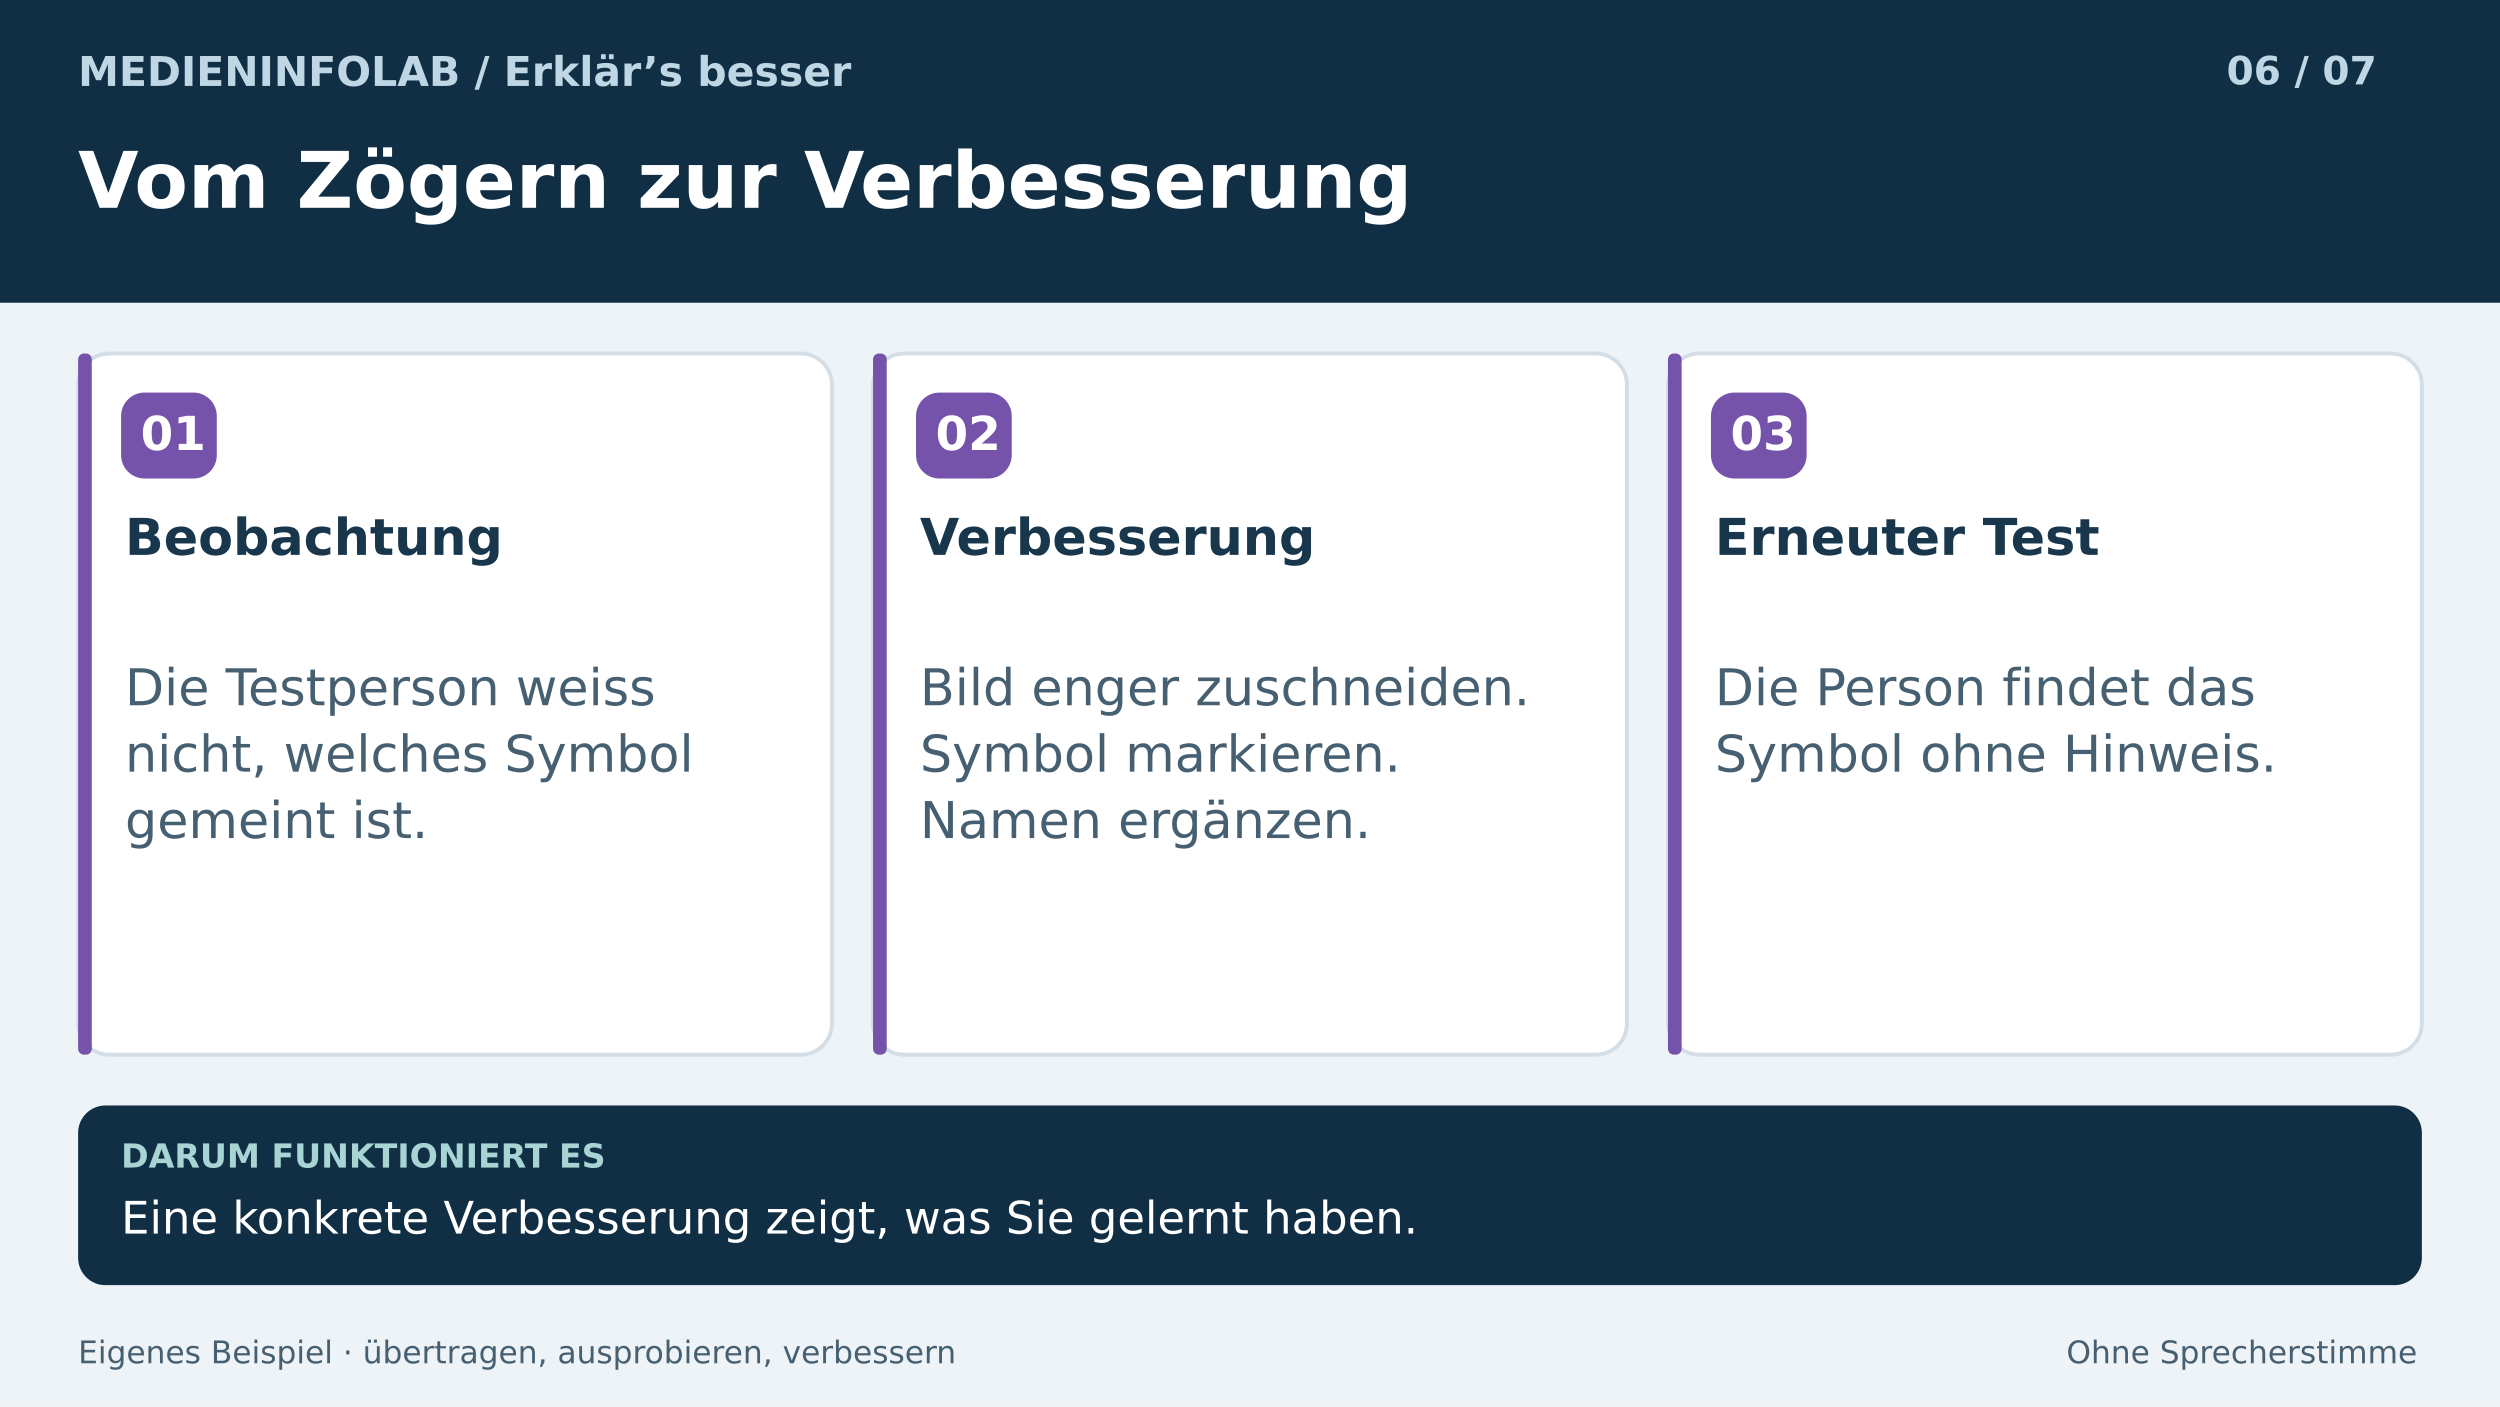
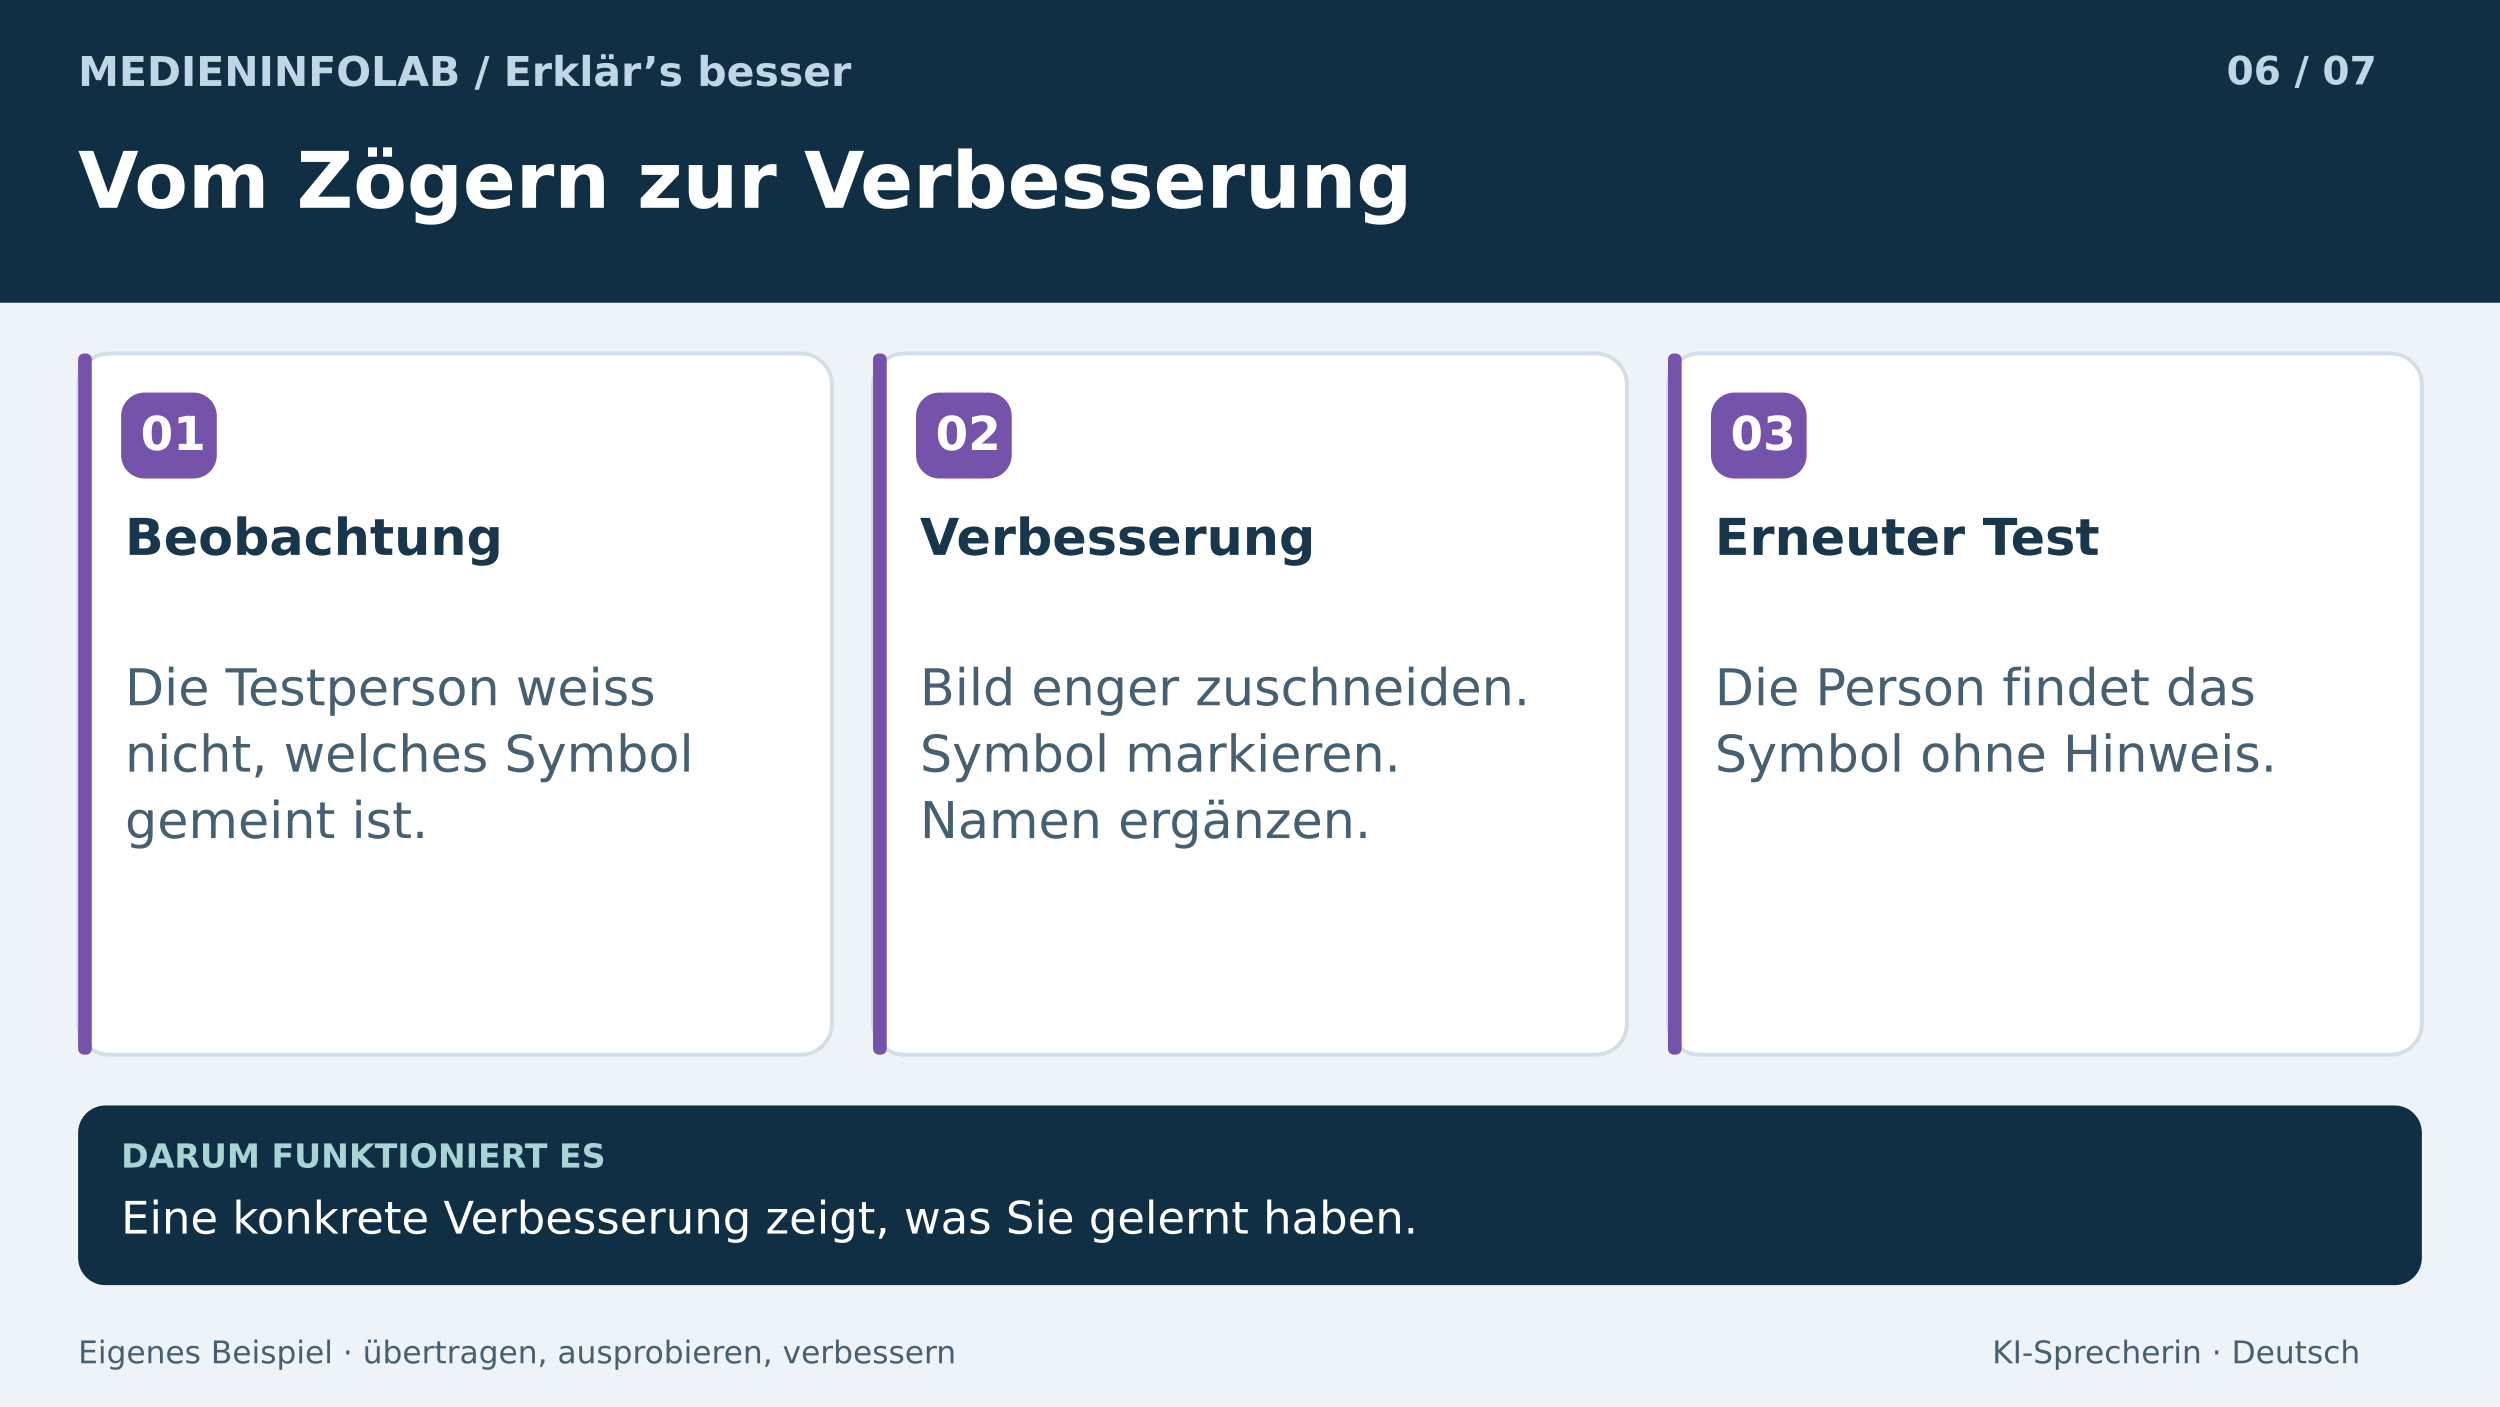
<svg xmlns="http://www.w3.org/2000/svg" viewBox="0 0 1280 720" role="img">
  <rect width="1280" height="720" fill="#eef3f7" />
  <rect x="0" y="0" width="1280" height="155" rx="0" fill="#102e44" />
  <text x="40" y="44.0" font-family="DejaVu Sans,Arial,sans-serif" font-size="21" font-weight="700" fill="#bfd7e5">MEDIENINFOLAB  /  Erklär’s besser</text>
  <text x="1140" y="43.2" font-family="DejaVu Sans,Arial,sans-serif" font-size="20" font-weight="700" fill="#bfd7e5">06 / 07</text>
  <text x="40" y="106.4" font-family="DejaVu Sans,Arial,sans-serif" font-size="40" font-weight="700" fill="#ffffff">Vom Zögern zur Verbesserung</text>
  <rect x="40" y="181" width="386" height="359" rx="16" fill="#ffffff" stroke="#d3dee6" stroke-width="2" />
  <rect x="40" y="181" width="7" height="359" rx="3" fill="#7653ab" />
  <rect x="62" y="201" width="49" height="44" rx="12" fill="#7653ab" />
  <text x="72" y="230.4" font-family="DejaVu Sans,Arial,sans-serif" font-size="24" font-weight="700" fill="#ffffff">01</text>
  <text x="64" y="284.1" font-family="DejaVu Sans,Arial,sans-serif" font-size="26" font-weight="700" fill="#18364c">Beobachtung</text>
  <text x="64" y="361.1" font-family="DejaVu Sans,Arial,sans-serif" font-size="26" font-weight="400" fill="#466072">Die Testperson weiss</text>
  <text x="64" y="395.1" font-family="DejaVu Sans,Arial,sans-serif" font-size="26" font-weight="400" fill="#466072">nicht, welches Symbol</text>
  <text x="64" y="429.1" font-family="DejaVu Sans,Arial,sans-serif" font-size="26" font-weight="400" fill="#466072">gemeint ist.</text>
  <rect x="447" y="181" width="386" height="359" rx="16" fill="#ffffff" stroke="#d3dee6" stroke-width="2" />
  <rect x="447" y="181" width="7" height="359" rx="3" fill="#7653ab" />
  <rect x="469" y="201" width="49" height="44" rx="12" fill="#7653ab" />
  <text x="479" y="230.4" font-family="DejaVu Sans,Arial,sans-serif" font-size="24" font-weight="700" fill="#ffffff">02</text>
  <text x="471" y="284.1" font-family="DejaVu Sans,Arial,sans-serif" font-size="26" font-weight="700" fill="#18364c">Verbesserung</text>
  <text x="471" y="361.1" font-family="DejaVu Sans,Arial,sans-serif" font-size="26" font-weight="400" fill="#466072">Bild enger zuschneiden.</text>
  <text x="471" y="395.1" font-family="DejaVu Sans,Arial,sans-serif" font-size="26" font-weight="400" fill="#466072">Symbol markieren.</text>
  <text x="471" y="429.1" font-family="DejaVu Sans,Arial,sans-serif" font-size="26" font-weight="400" fill="#466072">Namen ergänzen.</text>
  <rect x="854" y="181" width="386" height="359" rx="16" fill="#ffffff" stroke="#d3dee6" stroke-width="2" />
  <rect x="854" y="181" width="7" height="359" rx="3" fill="#7653ab" />
  <rect x="876" y="201" width="49" height="44" rx="12" fill="#7653ab" />
  <text x="886" y="230.4" font-family="DejaVu Sans,Arial,sans-serif" font-size="24" font-weight="700" fill="#ffffff">03</text>
  <text x="878" y="284.1" font-family="DejaVu Sans,Arial,sans-serif" font-size="26" font-weight="700" fill="#18364c">Erneuter Test</text>
  <text x="878" y="361.1" font-family="DejaVu Sans,Arial,sans-serif" font-size="26" font-weight="400" fill="#466072">Die Person findet das</text>
  <text x="878" y="395.1" font-family="DejaVu Sans,Arial,sans-serif" font-size="26" font-weight="400" fill="#466072">Symbol ohne Hinweis.</text>
  <rect x="40" y="566" width="1200" height="92" rx="14" fill="#102e44" />
  <text x="62" y="597.8" font-family="DejaVu Sans,Arial,sans-serif" font-size="17" font-weight="700" fill="#a8d5d4">DARUM FUNKTIONIERT ES</text>
  <text x="62" y="631.6" font-family="DejaVu Sans,Arial,sans-serif" font-size="23" font-weight="400" fill="#ffffff">Eine konkrete Verbesserung zeigt, was Sie gelernt haben.</text>
  <text x="40" y="698.0" font-family="DejaVu Sans,Arial,sans-serif" font-size="16" font-weight="400" fill="#466072">Eigenes Beispiel · übertragen, ausprobieren, verbessern</text>
-   <text x="1058" y="698.0" font-family="DejaVu Sans,Arial,sans-serif" font-size="16" font-weight="400" fill="#466072">Ohne Sprecherstimme</text>
+   <text x="1020" y="698.0" font-family="DejaVu Sans,Arial,sans-serif" font-size="16" font-weight="400" fill="#466072">KI-Sprecherin · Deutsch</text>
</svg>
